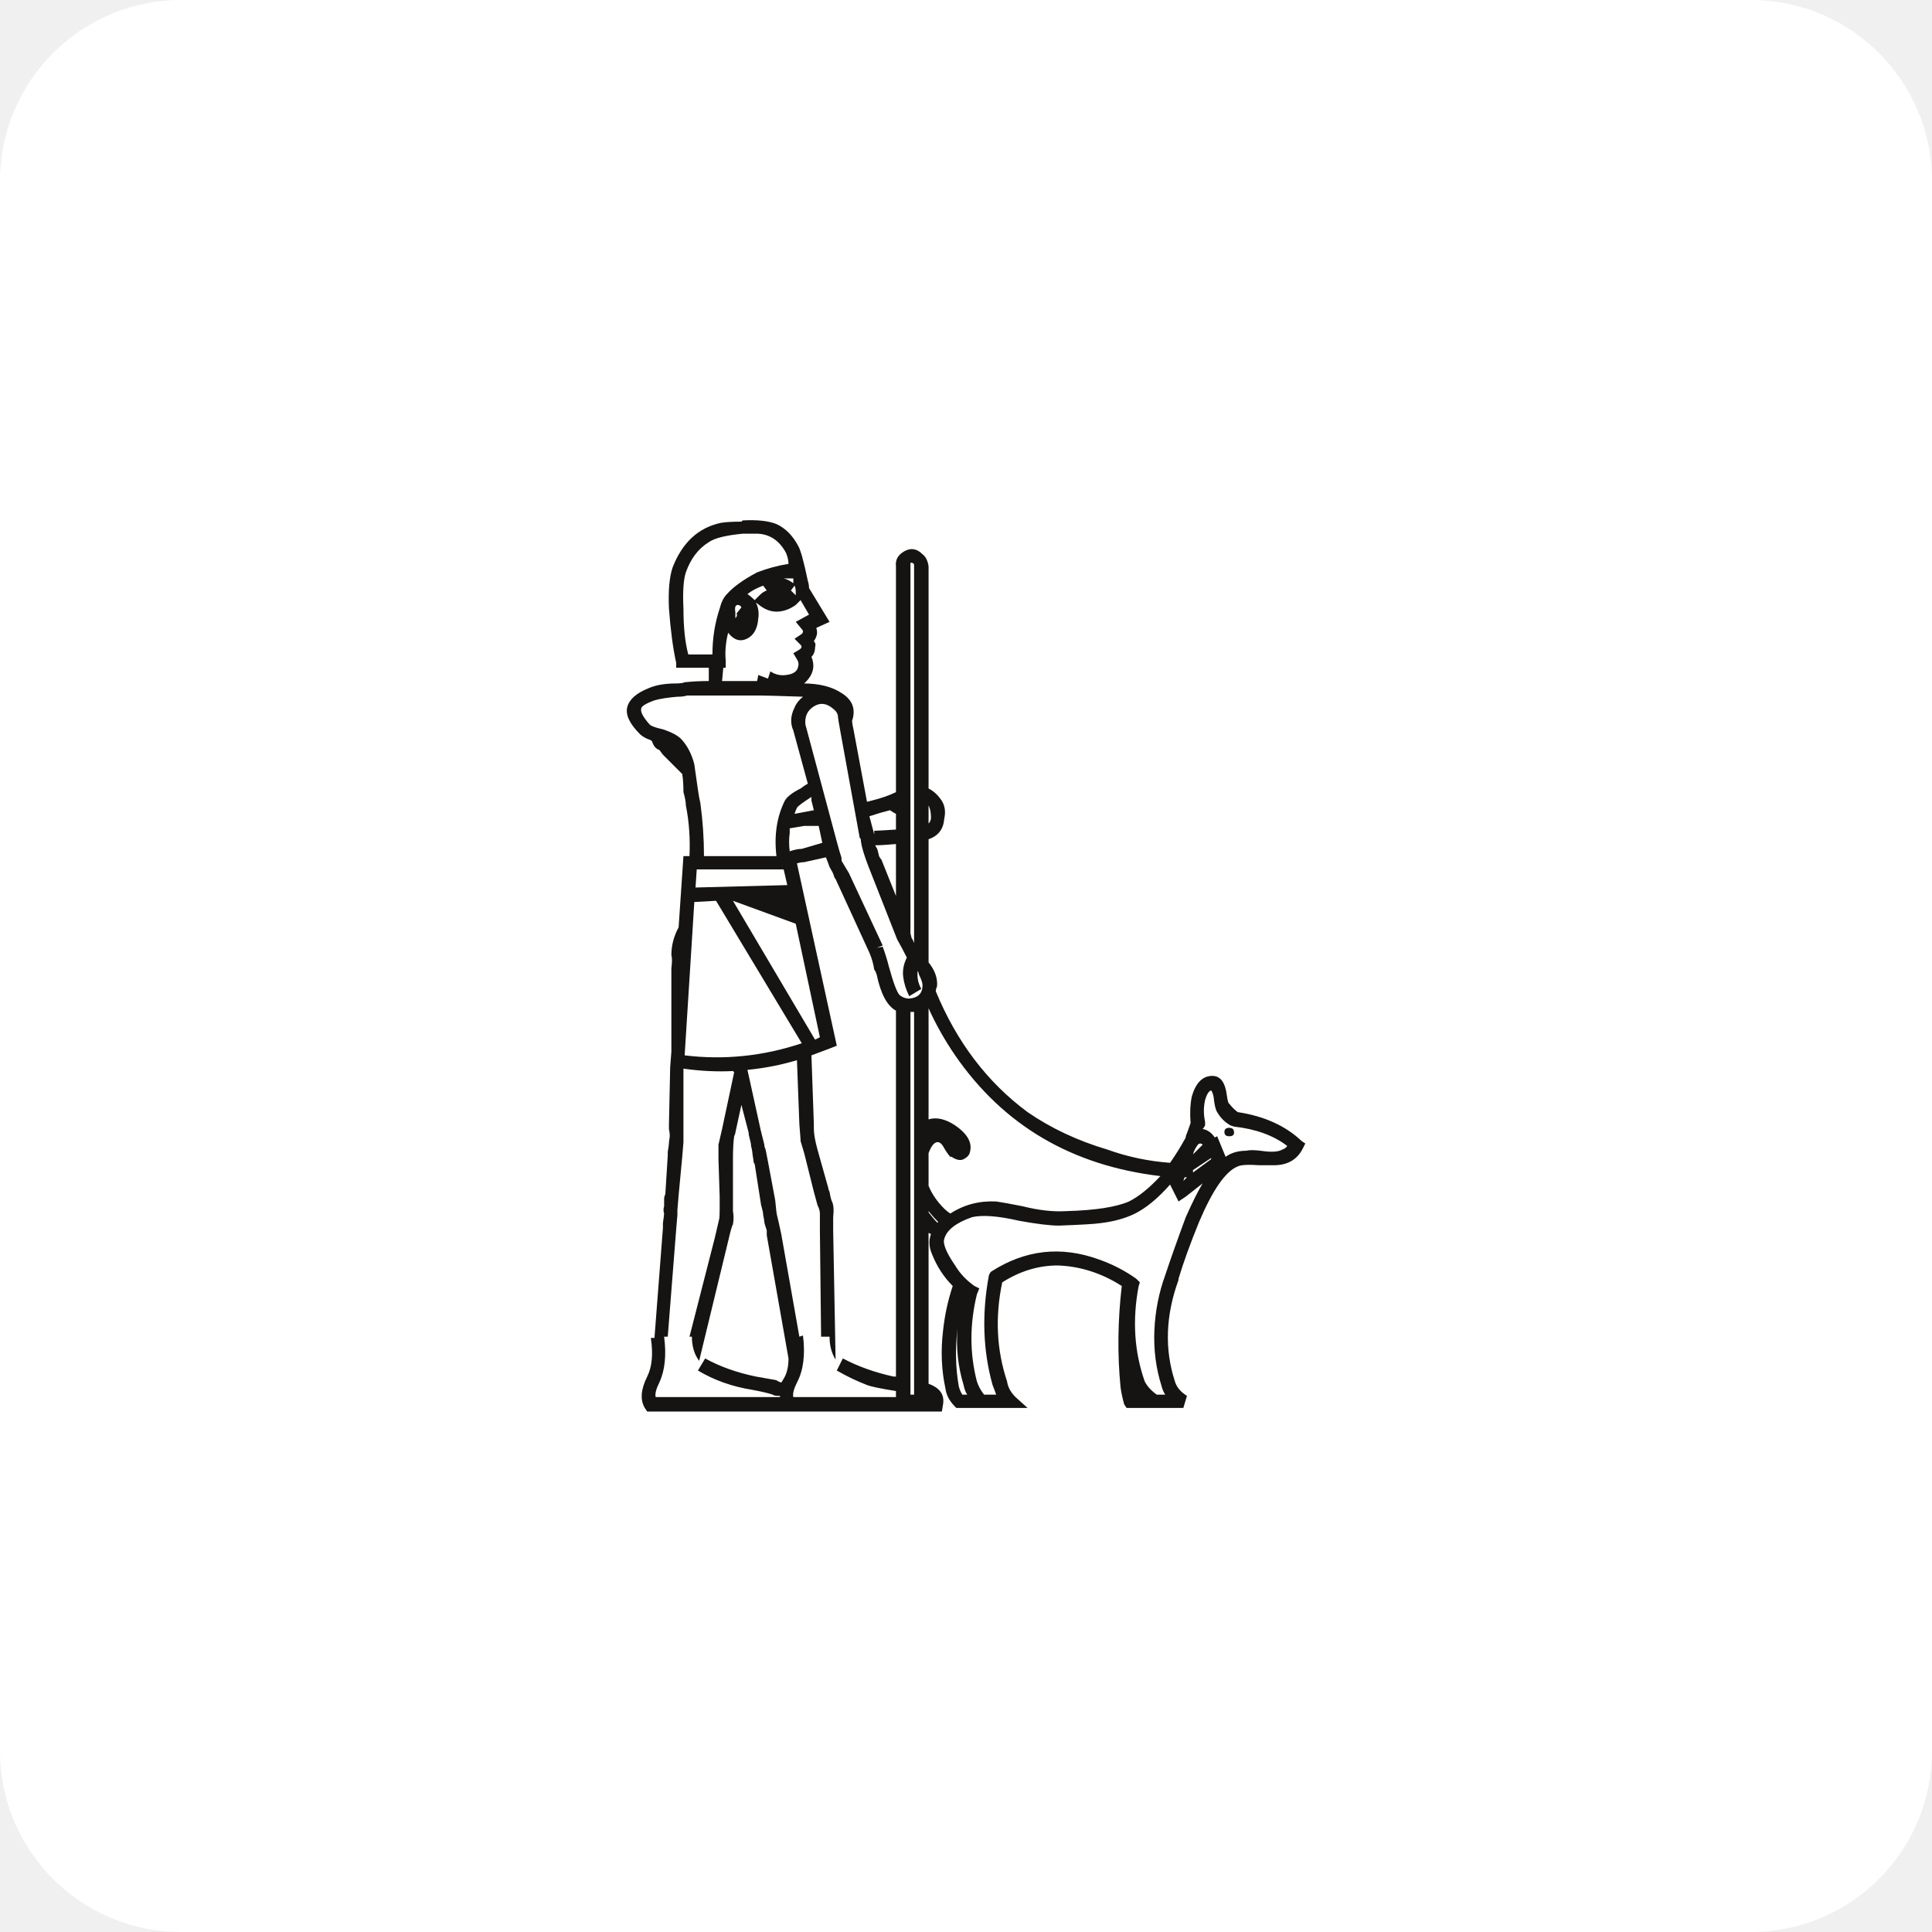
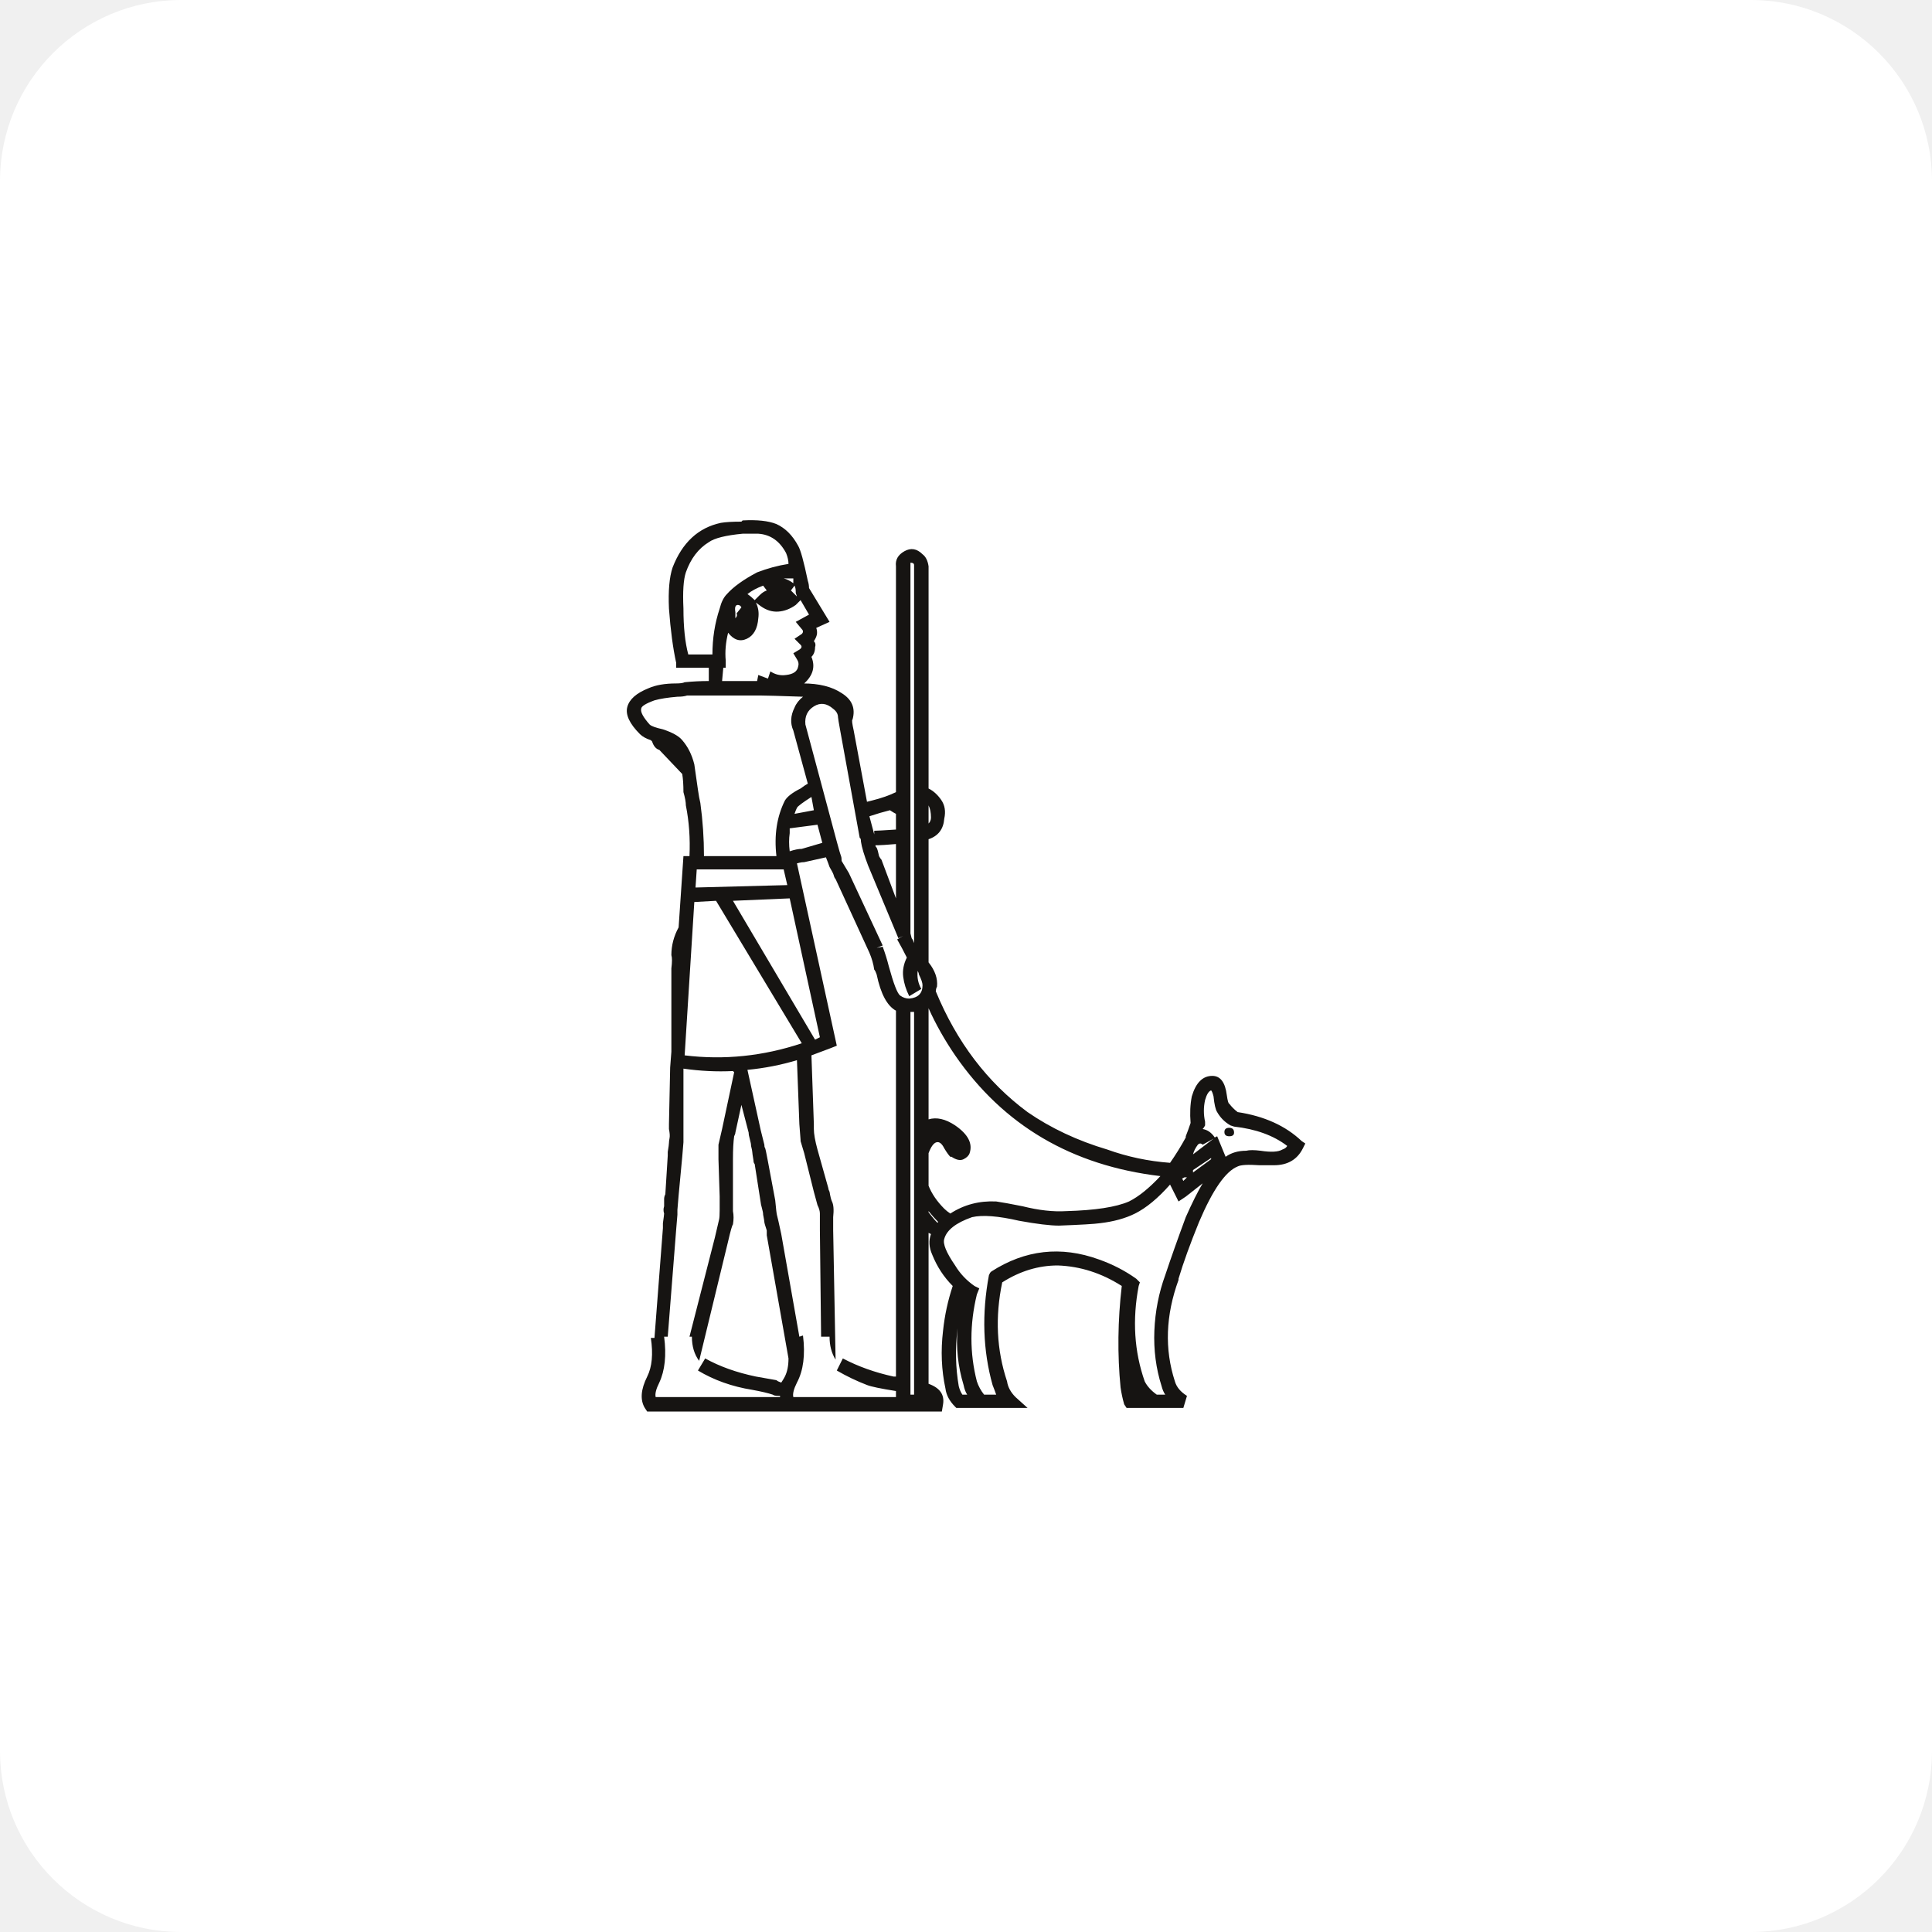
<svg xmlns="http://www.w3.org/2000/svg" width="64" height="64" viewBox="0 0 64 64" role="img" aria-label="U+1EA57">
  <rect width="64" height="64" rx="6" fill="#ffffff" />
  <g fill="#161412">
-     <path transform="translate(19.52 47.36) scale(0.04 -0.04)" d="M58 563Q54 564 52 570Q51 571 51 571Q45 573 42 576Q29 589 31.5 598.5Q34 608 49 614Q58 618 72 618Q77 618 79 619Q89 620 99 620V631H72V635Q68 653 66 680Q65 702 69 714Q81 745 109 751Q115 752 126 752L127 753Q145 754 155 750Q166 745 173 732Q176 727 181 703Q182 700 182 697L199 669L188 664Q189 661 188.5 658.5Q188 656 186 653Q188 651 187 648Q187 643 184 640Q189 628 178 618Q178 618 177 618Q197 618 209 610Q222 602 218 588Q217 588 219 579L230 520L234 521Q246 524 254 528V703Q254 705 254 707Q254 712 254 715Q253 723 261.0 727.5Q269 732 276 725Q280 722 281 715Q281 715 281 703V531Q287 528 291.5 521.5Q296 515 294 506Q293 493 281 489V387Q289 377 288 367Q287 365 287 363Q313 300 363 263Q392 243 429 232Q454 223 481 221Q488 231 494 242V243Q494 243 494 243Q496 248 498 254Q497 266 499 276Q504 293 516 293Q526 293 528 277Q529 270 530 270Q533 266 537 263Q570 258 590 239L593 237L591 233Q584 219 567 219Q563 219 555 219Q541 220 537 218Q522 212 505 172Q494 145 488 125V124Q472 80 485 40Q487 33 495 28L492 18H445L443 21Q441 28 440 35Q436 76 441 119Q416 135 388 136Q364 136 342 122Q333 79 346 40Q347 33 353 27L363 18H304L303 19Q296 26 295 34Q290 57 293 82Q295 101 301 119Q290 130 284 145Q280 154 283 162Q283 162 281 163V38Q295 33 293 21L292 15H48L46 18Q40 28 48 44Q54 56 51 76H54L61 167Q61 169 61 171Q62 178 62 179Q61 182 62 185Q62 187 62 191Q62 193 63 195L65 227Q65 228 65 230Q66 236 66.0 237.5Q66 239 66.5 241.5Q67 244 66 249Q66 251 66 253L67 300L68 313V378Q68 380 68 382Q69 390 68 393Q68 405 74 416L78 475H83Q84 497 80 517Q80 521 78 528Q78 537 77 543L61 559ZM178 470Q176 470 174.0 469.5Q172 469 172 469L205 318L200 316Q192 313 184 310L186 253Q186 252 186 249Q186 243 189 232L198 200Q198 199 199 197Q200 191 201 189Q203 185 202 176Q202 173 202.0 169.5Q202 166 202 165L204 58Q199 66 199 77H192L191 165Q191 176 191.0 179.0Q191 182 189 186Q189 186 186 197L178 229Q175 239 175.0 239.0Q175 239 175.0 240.0Q175 241 174 253L172 306Q152 300 131 298L142 248Q145 236 145 236Q145 234 145.5 233.5Q146 233 148 222L154 190Q155 179 155.5 177.5Q156 176 159 162L174 77L177 78Q180 54 172 39Q168 31 169 27H254V32Q235 35 230 37Q217 42 205 49L210 59Q229 49 252 44Q253 44 254 44V347Q243 353 238 377Q237 380 236 381Q235 388 232 395L204 456Q203 457 202.5 459.0Q202 461 199 466Q198 469 196 474ZM147 161Q147 162 147 165Q145 171 145.0 172.0Q145 173 144 178Q144 180 143.0 183.5Q142 187 142 188L137 220Q136 221 136 223Q135 229 135.0 230.0Q135 231 134 235Q134 237 133.0 240.5Q132 244 132 246L126 269L121 246Q121 245 120 243Q119 236 119 224V193Q119 192 119 189Q119 183 119 181Q120 176 119 170Q118 169 115 156L91 57Q85 65 85 77H83L104 159Q107 172 107.5 174.0Q108 176 108 182Q108 182 108 193L107 224Q107 235 107.0 235.5Q107 236 107.0 236.0Q107 236 110 249L120 296L119 297Q99 296 78 299V253Q78 240 78.0 239.5Q78 239 78.0 238.0Q78 237 77 226L74 194Q73 182 73.0 182.0Q73 182 73 178Q73 178 72 166L65 77H62Q65 54 58 39Q54 31 55 27H158Q158 28 158 28H157Q153 28 152 29Q146 31 135 33Q110 37 90 49L96 59Q114 49 138 44Q149 42 155 41Q156 40 159 39Q161 42 162 44Q165 50 165 59ZM281 257Q291 260 303 252Q319 241 315 229Q314 226 310.0 224.0Q306 222 300 226H299Q297 228 294 233Q291 239 287.5 238.0Q284 237 281 229V202Q285 192 294 183Q296 181 299 179Q316 190 337 189Q344 188 359 185Q379 180 395 181Q431 182 447 189Q459 195 473 210Q363 223 303 310Q290 329 281 349ZM177 607Q148 608 142 608H103Q92 608 81 608Q78 607 73 607Q61 606 54 604Q43 600 43 597Q42 593 50 584Q52 582 61 580Q73 576 77 571Q84 563 87 551Q88 544 90 530Q91 523 92 519Q95 497 95 475H155Q152 501 162 521Q165 526 175 531Q179 534 181 535L169 579Q165 588 170 598Q172 603 177 607ZM294 158Q292 152 303 136Q309 126 319 119L323 117L321 112Q312 75 321 40Q323 34 327 29H337Q336 32 334 37Q322 80 331 128L332 130L333 131Q375 158 422 141Q439 135 453 125L456 122L455 119Q447 77 460 40Q463 34 470 29H477Q475 32 474 36Q467 58 468.0 82.0Q469 106 477 128Q484 149 494 176Q502 194 508 204L494 193Q494 193 494 193L488 189L481 203Q466 186 452 179Q440 173 423 171Q416 170 389 169Q378 169 356 173Q330 179 317 176Q297 169 294 158ZM79 310Q128 304 176 320L105 438L87 437ZM231 467Q226 480 225 487Q225 490 224 490L208 578Q206 589 206 590Q206 594 202 597Q194 604 186.0 599.0Q178 594 179 584Q179 584 179 584L205 487Q208 476 208.5 475.0Q209 474 209 471Q209 471 215 461L243 401L238 399L243 400Q246 392 248 384Q254 362 257.5 359.5Q261 357 265 357Q276 358 276 368Q276 371 273 377Q273 378 272 380Q271 372 275 365L265 359Q261 367 260.0 375.0Q259 383 263 391Q259 399 255 406ZM102 642Q102 662 108 680Q110 688 114 692Q122 701 139 710Q152 715 165 717Q165 721 163 726Q155 741 140 742Q135 742 128 742H127Q106 740 99 735Q86 727 80 710Q77 701 78 680Q78 657 82 642ZM187 323Q189 324 191 325L171 419L119 438ZM115 660Q112 648 113 637V631H111L110 620H139L140 625L148 622L150 628Q156 624 163 625Q172 626 173 632Q174 635 172 638L169 643L174 646Q177 648 175 650L170 655L176 659Q178 661 176 663L171 669L182 675L175 687L171 683Q164 678 156.5 677.5Q149 677 142 682L138 685Q141 679 140 672Q139 659 130.5 655.0Q122 651 115 660ZM527 226Q534 231 544 231Q548 232 556 231Q569 229 574 232Q577 233 578 235Q561 248 534 251L531 252Q524 256 520 263Q518 266 517 276Q516 280 515 281Q512 280 510 273Q508 264 510 255V252Q509 250 508 249Q514 248 518 242L520 243ZM269 346Q267 346 266 346V29H269V339ZM269 715Q269 715 269.0 715.5Q269 716 269 716Q269 718 266 718Q266 717 266 715Q266 715 266 703V411L267 407Q268 406 269 403V703Q269 705 269 707Q269 712 269 715ZM89 464 88 449 164 451 161 464ZM166 498Q166 496 166 494Q165 487 166 479Q169 480 171.5 480.5Q174 481 176 481L193 486L190 500H178ZM254 485Q242 484 239 484H237Q237 483 237.5 482.5Q238 482 238 482Q239 480 240 475Q241 473 242 472L254 442ZM236 496Q239 496 254 497V510Q252 511 249 513Q241 511 232 508L236 493Q236 492 236 490ZM313 29Q311 32 310 37Q303 60 305 84Q302 59 306 36Q307 32 309 29ZM184 524Q173 517 172.0 515.0Q171 513 170 510L186 513L184 521ZM144 699Q144 699 144 699Q136 696 131 692Q134 690 137 687L141 691Q144 694 147 695ZM534 246Q534 243 530.0 243.0Q526 243 526.0 246.5Q526 250 530.0 250.0Q534 250 534 246ZM508 236Q507 237 506.0 237.0Q505 237 504 236Q501 232 500 228ZM123 683Q120 683 121 677Q121 675 121 672Q123 674 122 676L126 681Q125 683 123 683ZM500 213 515 224V225L500 215ZM281 502Q283 504 283 507Q283 513 281 517ZM171 694Q171 697 170 699L167 695Q169 693 171 691ZM169 705Q165 705 161 705Q165 704 169 701Q169 703 169 705ZM289 172Q285 176 281 181V180Q288 171 288.5 171.5Q289 172 289 172ZM495 209Q494 209 493 209L492 206Z" />
+     <path transform="translate(19.52 47.36) scale(0.04 -0.04)" d="M58 563Q54 564 52 570Q51 571 51 571Q45 573 42 576Q29 589 31.5 598.5Q34 608 49 614Q58 618 72 618Q77 618 79 619Q89 620 99 620V631H72V635Q68 653 66 680Q65 702 69 714Q81 745 109 751Q115 752 126 752L127 753Q145 754 155 750Q166 745 173 732Q176 727 181 703Q182 700 182 697L199 669L188 664Q189 661 188.5 658.5Q188 656 186 653Q188 651 187 648Q187 643 184 640Q189 628 178 618Q178 618 177 618Q197 618 209 610Q222 602 218 588Q217 588 219 579L230 520L234 521Q246 524 254 528V703Q254 705 254 707Q254 712 254 715Q253 723 261.0 727.5Q269 732 276 725Q280 722 281 715Q281 715 281 703V531Q287 528 291.5 521.5Q296 515 294 506Q293 493 281 489V387Q289 377 288 367Q287 365 287 363Q313 300 363 263Q392 243 429 232Q454 223 481 221Q488 231 494 242V243Q494 243 494 243Q496 248 498 254Q497 266 499 276Q504 293 516 293Q526 293 528 277Q529 270 530 270Q533 266 537 263Q570 258 590 239L593 237L591 233Q584 219 567 219Q563 219 555 219Q541 220 537 218Q522 212 505 172Q494 145 488 125V124Q472 80 485 40Q487 33 495 28L492 18H445L443 21Q441 28 440 35Q436 76 441 119Q416 135 388 136Q364 136 342 122Q333 79 346 40Q347 33 353 27L363 18H304L303 19Q296 26 295 34Q290 57 293 82Q295 101 301 119Q290 130 284 145Q280 154 283 162Q283 162 281 163V38Q295 33 293 21L292 15H48L46 18Q40 28 48 44Q54 56 51 76H54L61 167Q61 169 61 171Q62 178 62 179Q61 182 62 185Q62 187 62 191Q62 193 63 195L65 227Q65 228 65 230Q66 236 66.0 237.5Q66 239 66.5 241.5Q67 244 66 249Q66 251 66 253L67 300L68 313V378Q68 380 68 382Q69 390 68 393Q68 405 74 416L78 475H83Q84 497 80 517Q80 521 78 528Q78 537 77 543ZM178 470Q176 470 174.0 469.5Q172 469 172 469L205 318L200 316Q192 313 184 310L186 253Q186 252 186 249Q186 243 189 232L198 200Q198 199 199 197Q200 191 201 189Q203 185 202 176Q202 173 202.0 169.5Q202 166 202 165L204 58Q199 66 199 77H192L191 165Q191 176 191.0 179.0Q191 182 189 186Q189 186 186 197L178 229Q175 239 175.0 239.0Q175 239 175.0 240.0Q175 241 174 253L172 306Q152 300 131 298L142 248Q145 236 145 236Q145 234 145.5 233.5Q146 233 148 222L154 190Q155 179 155.5 177.5Q156 176 159 162L174 77L177 78Q180 54 172 39Q168 31 169 27H254V32Q235 35 230 37Q217 42 205 49L210 59Q229 49 252 44Q253 44 254 44V347Q243 353 238 377Q237 380 236 381Q235 388 232 395L204 456Q203 457 202.5 459.0Q202 461 199 466Q198 469 196 474ZM147 161Q147 162 147 165Q145 171 145.0 172.0Q145 173 144 178Q144 180 143.0 183.5Q142 187 142 188L137 220Q136 221 136 223Q135 229 135.0 230.0Q135 231 134 235Q134 237 133.0 240.5Q132 244 132 246L126 269L121 246Q121 245 120 243Q119 236 119 224V193Q119 192 119 189Q119 183 119 181Q120 176 119 170Q118 169 115 156L91 57Q85 65 85 77H83L104 159Q107 172 107.5 174.0Q108 176 108 182Q108 182 108 193L107 224Q107 235 107.0 235.5Q107 236 107.0 236.0Q107 236 110 249L120 296L119 297Q99 296 78 299V253Q78 240 78.0 239.5Q78 239 78.0 238.0Q78 237 77 226L74 194Q73 182 73.0 182.0Q73 182 73 178Q73 178 72 166L65 77H62Q65 54 58 39Q54 31 55 27H158Q158 28 158 28H157Q153 28 152 29Q146 31 135 33Q110 37 90 49L96 59Q114 49 138 44Q149 42 155 41Q156 40 159 39Q161 42 162 44Q165 50 165 59ZM281 257Q291 260 303 252Q319 241 315 229Q314 226 310.0 224.0Q306 222 300 226H299Q297 228 294 233Q291 239 287.5 238.0Q284 237 281 229V202Q285 192 294 183Q296 181 299 179Q316 190 337 189Q344 188 359 185Q379 180 395 181Q431 182 447 189Q459 195 473 210Q363 223 303 310Q290 329 281 349ZM177 607Q148 608 142 608H103Q92 608 81 608Q78 607 73 607Q61 606 54 604Q43 600 43 597Q42 593 50 584Q52 582 61 580Q73 576 77 571Q84 563 87 551Q88 544 90 530Q91 523 92 519Q95 497 95 475H155Q152 501 162 521Q165 526 175 531Q179 534 181 535L169 579Q165 588 170 598Q172 603 177 607ZM294 158Q292 152 303 136Q309 126 319 119L323 117L321 112Q312 75 321 40Q323 34 327 29H337Q336 32 334 37Q322 80 331 128L332 130L333 131Q375 158 422 141Q439 135 453 125L456 122L455 119Q447 77 460 40Q463 34 470 29H477Q475 32 474 36Q467 58 468.0 82.0Q469 106 477 128Q484 149 494 176Q502 194 508 204L494 193Q494 193 494 193L488 189L481 203Q466 186 452 179Q440 173 423 171Q416 170 389 169Q378 169 356 173Q330 179 317 176Q297 169 294 158ZM79 310Q128 304 176 320L105 438L87 437ZM231 467Q226 480 225 487Q225 490 224 490L208 578Q206 589 206 590Q206 594 202 597Q194 604 186.0 599.0Q178 594 179 584Q179 584 179 584L205 487Q208 476 208.5 475.0Q209 474 209 471Q209 471 215 461L243 401L238 399L243 400Q246 392 248 384Q254 362 257.5 359.5Q261 357 265 357Q276 358 276 368Q276 371 273 377Q273 378 272 380Q271 372 275 365L265 359Q261 367 260.0 375.0Q259 383 263 391Q259 399 255 406L260 409L256 407ZM102 642Q102 662 108 680Q110 688 114 692Q122 701 139 710Q152 715 165 717Q165 721 163 726Q155 741 140 742Q135 742 128 742H127Q106 740 99 735Q86 727 80 710Q77 701 78 680Q78 657 82 642ZM187 323Q189 324 191 325L166 440L119 438ZM115 660Q112 648 113 637V631H111L110 620H139L140 625L148 622L150 628Q156 624 163 625Q172 626 173 632Q174 635 172 638L169 643L174 646Q177 648 175 650L170 655L176 659Q178 661 176 663L171 669L182 675L175 687L171 683Q164 678 156.5 677.5Q149 677 142 682L138 685Q141 679 140 672Q139 659 130.5 655.0Q122 651 115 660ZM527 226Q534 231 544 231Q548 232 556 231Q569 229 574 232Q577 233 578 235Q561 248 534 251L531 252Q524 256 520 263Q518 266 517 276Q516 280 515 281Q512 280 510 273Q508 264 510 255V252Q509 250 508 249Q514 248 518 242L520 243ZM269 346Q267 346 266 346V29H269ZM269 715Q269 715 269.0 715.5Q269 716 269 716Q269 718 266 718Q266 717 266 715Q266 715 266 703V411L267 407Q268 406 269 403V703Q269 705 269 707Q269 712 269 715ZM89 464 88 449 164 451 161 464ZM166 498Q166 496 166 494Q165 487 166 479Q169 480 171.5 480.5Q174 481 176 481L193 486L189 501ZM254 485Q242 484 239 484H237Q237 483 237.5 482.5Q238 482 238 482Q239 480 240 475Q241 473 242 472L254 440ZM236 496Q239 496 254 497V510Q252 511 249 513Q241 511 232 508L236 493Q236 492 236 490ZM313 29Q311 32 310 37Q303 60 305 84Q302 59 306 36Q307 32 309 29ZM184 524Q173 517 172.0 515.0Q171 513 170 510L186 513ZM144 699Q144 699 144 699Q136 696 131 692Q134 690 137 687L141 691Q144 694 147 695ZM534 246Q534 243 530.0 243.0Q526 243 526.0 246.5Q526 250 530.0 250.0Q534 250 534 246ZM508 236Q507 237 506.0 237.0Q505 237 504 236Q501 232 500 228L517 241ZM123 683Q120 683 121 677Q121 675 121 672Q123 674 122 676L126 681Q125 683 123 683ZM500 213 515 224V225L500 215ZM281 502Q283 504 283 507Q283 513 281 517ZM171 694Q171 697 170 699L167 695Q169 693 171 691L172 690L171 693ZM169 705Q165 705 161 705Q165 704 169 701Q169 703 169 705ZM289 172Q285 176 281 181V180Q288 171 288.5 171.5Q289 172 289 172ZM495 209Q494 209 493 209L491 208L492 206Z" />
  </g>
</svg>
